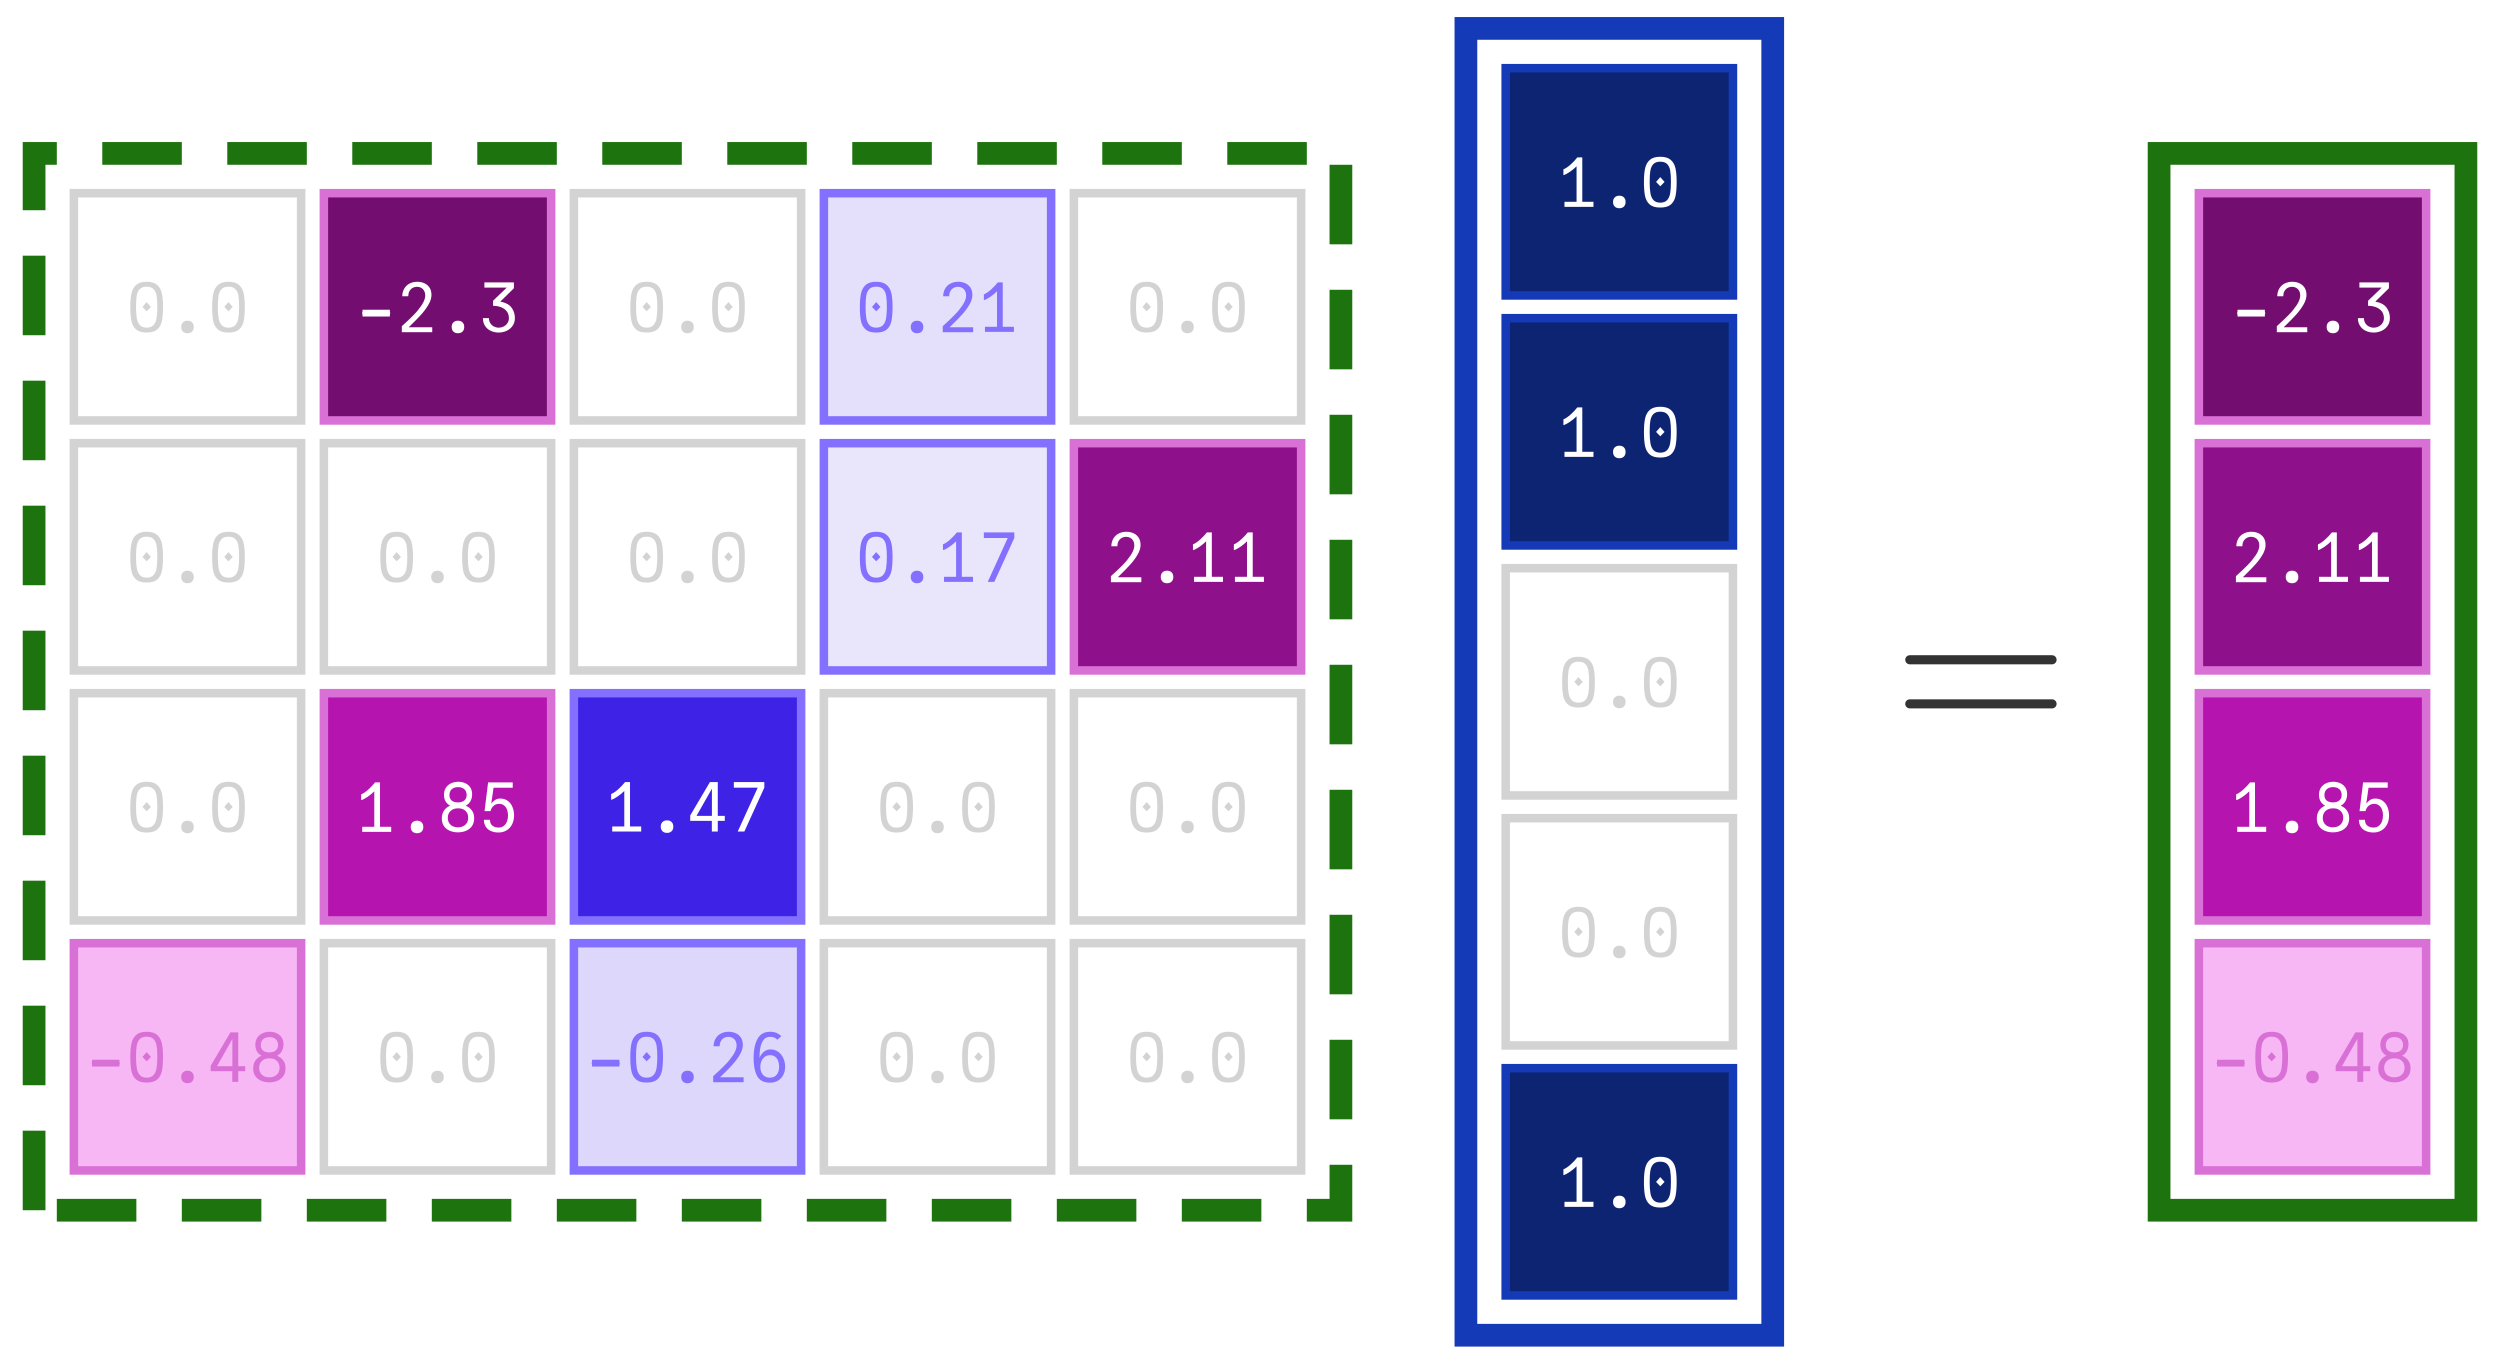
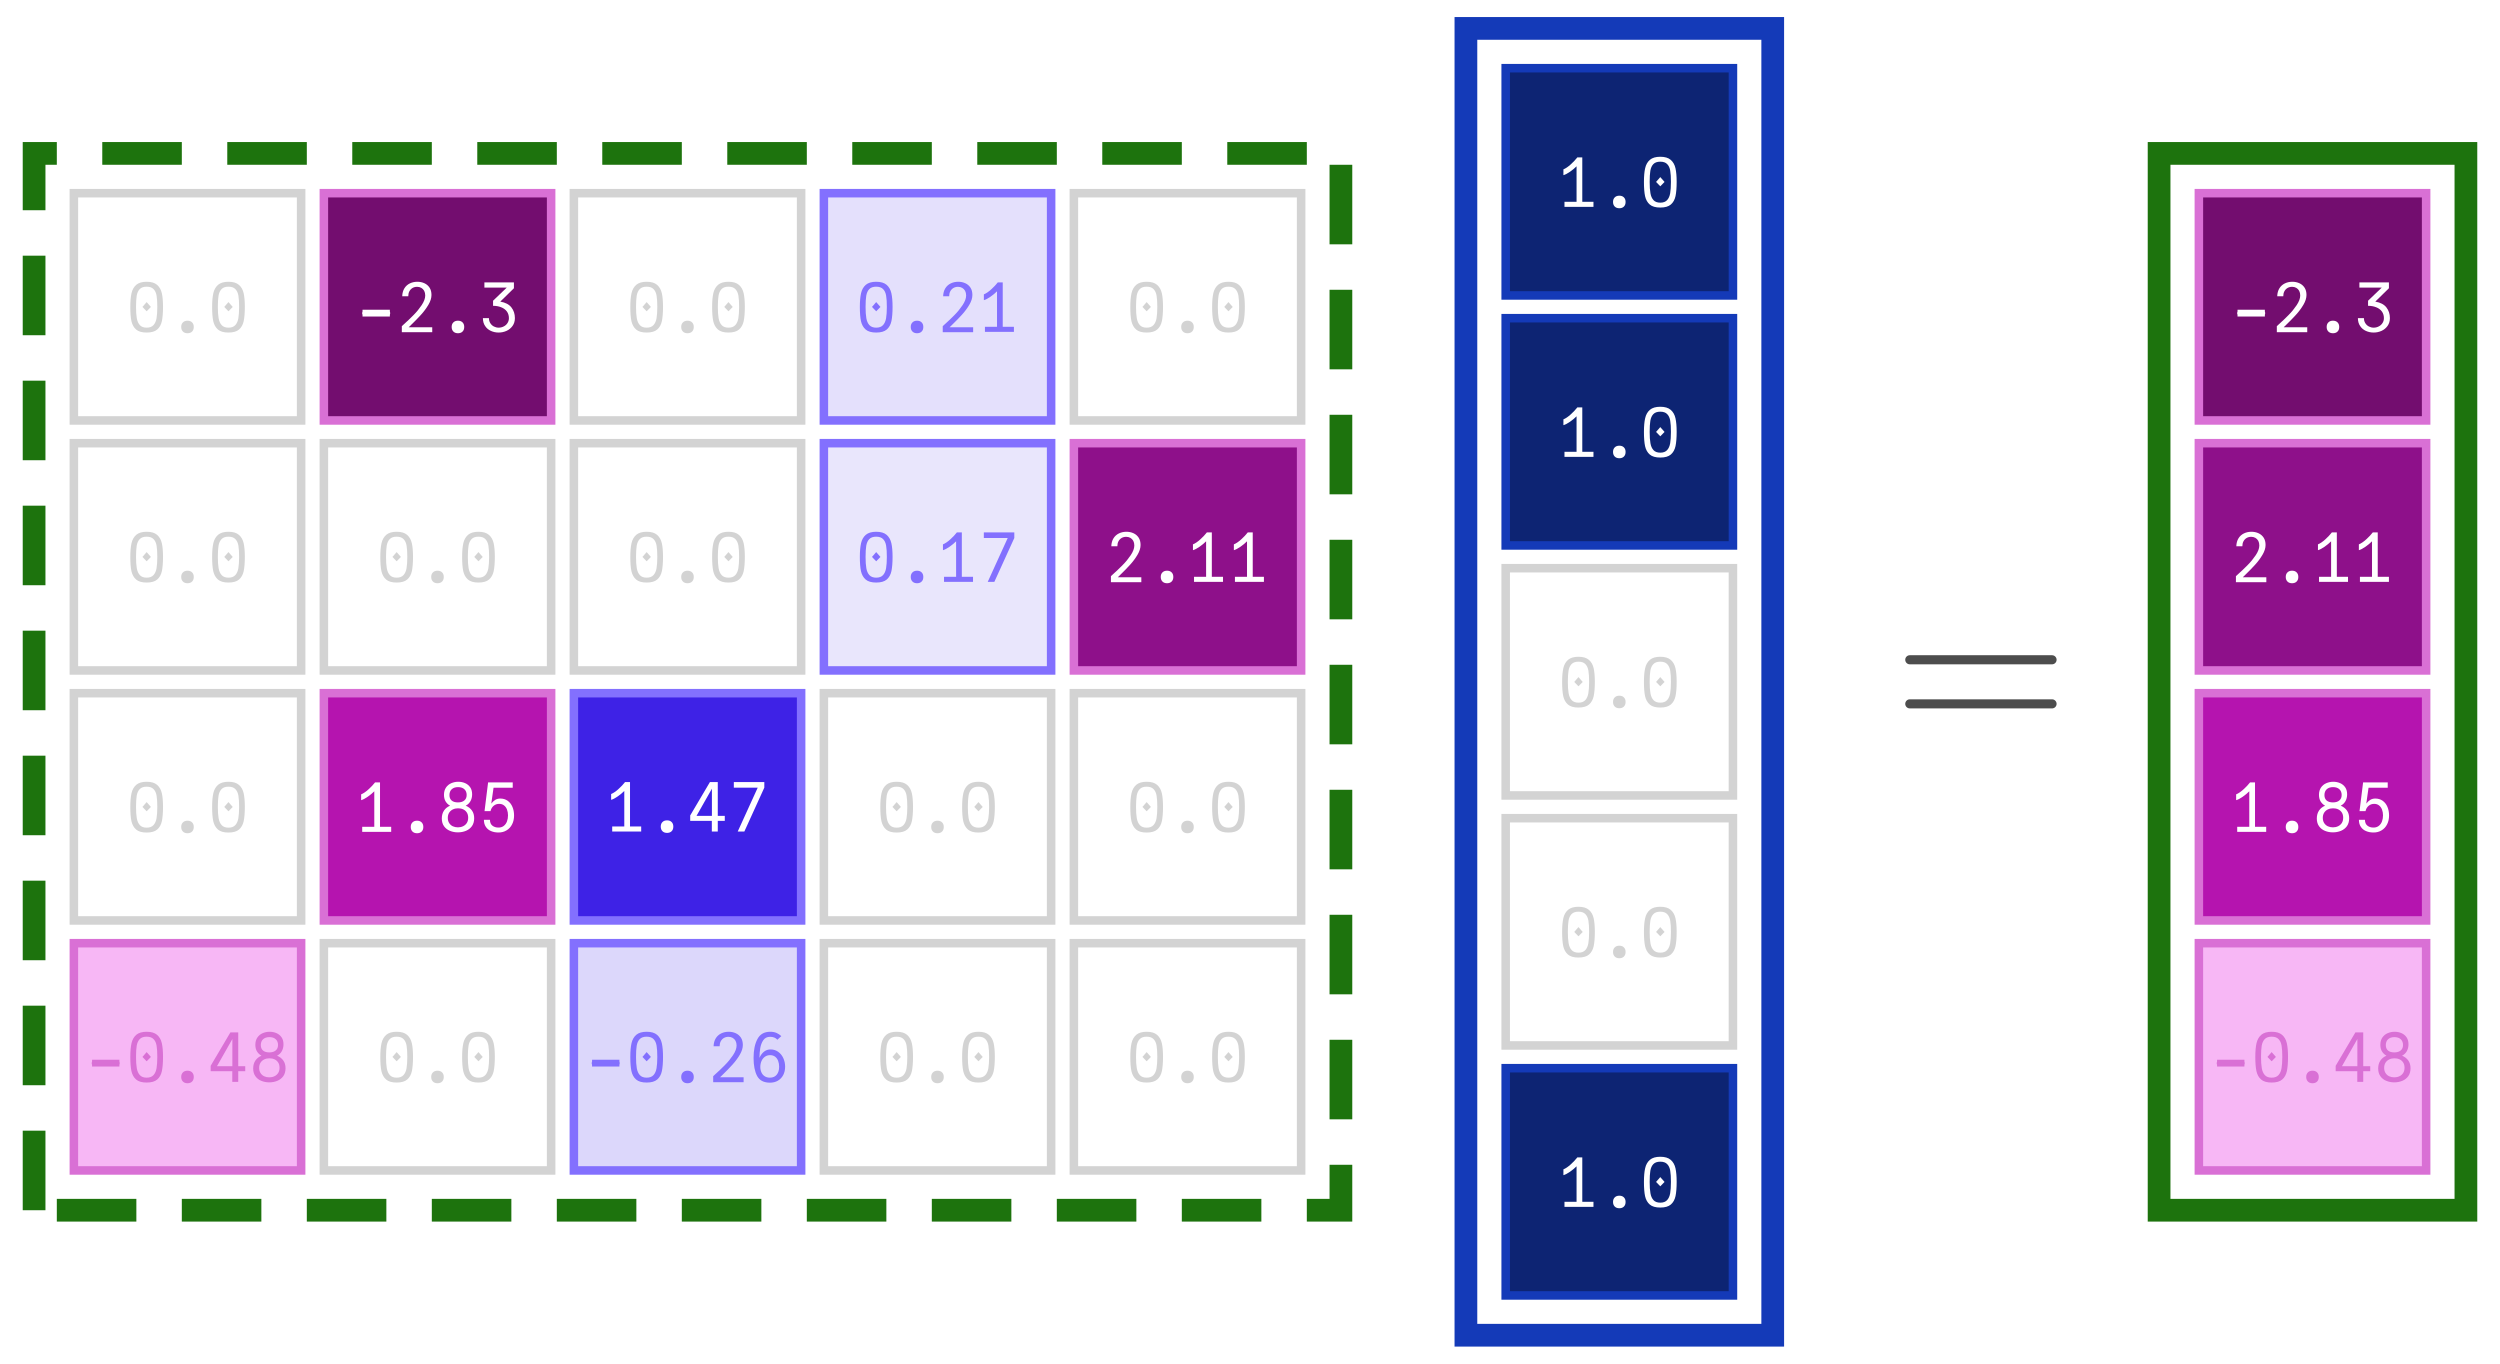
<svg xmlns="http://www.w3.org/2000/svg" xmlns:xlink="http://www.w3.org/1999/xlink" width="220" height="120" viewBox="0 0 220 120">
  <defs>
    <g>
      <g id="glyph-0-0">
        <path d="M 1.805 0.059 C 1.395 0.059 1.086 -0.027 0.879 -0.207 C 0.672 -0.387 0.535 -0.633 0.465 -0.945 C 0.398 -1.262 0.367 -1.68 0.367 -2.195 C 0.367 -2.688 0.402 -3.09 0.473 -3.402 C 0.543 -3.715 0.684 -3.961 0.891 -4.141 C 1.102 -4.32 1.406 -4.41 1.805 -4.41 C 2.207 -4.41 2.512 -4.32 2.719 -4.141 C 2.93 -3.961 3.07 -3.715 3.141 -3.402 C 3.211 -3.09 3.246 -2.688 3.246 -2.195 C 3.246 -1.68 3.211 -1.262 3.145 -0.945 C 3.078 -0.633 2.941 -0.387 2.734 -0.207 C 2.527 -0.027 2.215 0.059 1.805 0.059 Z M 1.434 -2.195 L 1.805 -2.621 L 2.18 -2.195 L 1.805 -1.812 Z M 1.805 -0.371 C 2.07 -0.371 2.27 -0.445 2.406 -0.594 C 2.543 -0.742 2.633 -0.949 2.676 -1.203 C 2.719 -1.461 2.742 -1.793 2.742 -2.195 C 2.742 -2.605 2.723 -2.93 2.68 -3.18 C 2.641 -3.426 2.551 -3.621 2.414 -3.762 C 2.277 -3.906 2.074 -3.977 1.805 -3.977 C 1.535 -3.977 1.332 -3.906 1.195 -3.762 C 1.059 -3.621 0.973 -3.426 0.93 -3.18 C 0.891 -2.934 0.871 -2.605 0.871 -2.195 C 0.871 -1.793 0.891 -1.461 0.938 -1.203 C 0.98 -0.945 1.07 -0.746 1.207 -0.594 C 1.344 -0.445 1.543 -0.371 1.805 -0.371 Z M 1.805 -0.371 " />
      </g>
      <g id="glyph-0-1">
        <path d="M 1.801 0.121 C 1.629 0.121 1.496 0.07 1.398 -0.027 C 1.297 -0.129 1.246 -0.262 1.246 -0.434 C 1.246 -0.605 1.297 -0.738 1.398 -0.836 C 1.496 -0.934 1.629 -0.984 1.801 -0.984 C 1.973 -0.984 2.105 -0.934 2.203 -0.836 C 2.301 -0.738 2.352 -0.605 2.352 -0.434 C 2.352 -0.262 2.305 -0.129 2.203 -0.027 C 2.105 0.07 1.973 0.121 1.801 0.121 Z M 1.801 0.121 " />
      </g>
      <g id="glyph-0-2">
        <path d="M 0.602 -1.492 L 0.566 -1.648 L 0.602 -1.805 L 0.602 -1.949 L 3.008 -1.949 L 3.008 -1.805 L 3.039 -1.648 L 3.008 -1.492 L 3.008 -1.352 L 0.602 -1.352 Z M 0.602 -1.492 " />
      </g>
      <g id="glyph-0-3">
        <path d="M 0.598 -0.629 C 0.934 -0.93 1.234 -1.215 1.496 -1.484 C 1.762 -1.75 1.996 -2.039 2.207 -2.352 C 2.414 -2.664 2.52 -2.949 2.52 -3.203 C 2.52 -3.359 2.488 -3.492 2.43 -3.609 C 2.367 -3.723 2.281 -3.812 2.176 -3.871 C 2.066 -3.934 1.945 -3.965 1.805 -3.965 C 1.652 -3.965 1.52 -3.93 1.402 -3.863 C 1.285 -3.793 1.191 -3.695 1.125 -3.57 C 1.059 -3.445 1.027 -3.297 1.027 -3.133 L 0.496 -3.133 C 0.504 -3.402 0.566 -3.637 0.684 -3.828 C 0.801 -4.02 0.961 -4.164 1.16 -4.262 C 1.359 -4.359 1.578 -4.41 1.824 -4.41 C 2.051 -4.41 2.258 -4.367 2.445 -4.281 C 2.637 -4.195 2.785 -4.066 2.902 -3.891 C 3.016 -3.715 3.07 -3.5 3.07 -3.246 C 3.07 -2.977 2.98 -2.688 2.797 -2.379 C 2.613 -2.07 2.398 -1.781 2.16 -1.52 C 1.922 -1.254 1.625 -0.953 1.277 -0.613 L 1.066 -0.406 L 3.137 -0.406 L 3.137 0.031 L 0.461 0.031 L 0.461 -0.504 Z M 0.598 -0.629 " />
      </g>
      <g id="glyph-0-4">
        <path d="M 0.926 -1.211 C 0.926 -1.043 0.965 -0.895 1.047 -0.766 C 1.129 -0.637 1.234 -0.539 1.363 -0.473 C 1.496 -0.406 1.633 -0.371 1.781 -0.371 C 1.938 -0.371 2.086 -0.406 2.223 -0.477 C 2.359 -0.543 2.473 -0.641 2.555 -0.77 C 2.641 -0.898 2.684 -1.043 2.684 -1.211 C 2.684 -1.438 2.621 -1.633 2.504 -1.797 C 2.383 -1.957 2.219 -2.082 2.008 -2.164 C 1.797 -2.25 1.559 -2.293 1.289 -2.293 L 1.289 -2.742 L 2.496 -3.898 L 0.527 -3.898 L 0.527 -4.352 L 3.125 -4.352 L 3.125 -3.84 L 1.926 -2.664 C 2.375 -2.586 2.703 -2.414 2.906 -2.148 C 3.109 -1.887 3.211 -1.574 3.211 -1.211 C 3.211 -0.945 3.141 -0.715 3.004 -0.523 C 2.867 -0.332 2.691 -0.184 2.469 -0.086 C 2.25 0.012 2.02 0.059 1.777 0.059 C 1.539 0.059 1.316 0.012 1.105 -0.082 C 0.895 -0.176 0.723 -0.316 0.594 -0.512 C 0.461 -0.703 0.395 -0.938 0.395 -1.211 Z M 0.926 -1.211 " />
      </g>
      <g id="glyph-0-5">
        <path d="M 0.574 -0.445 L 1.637 -0.445 L 1.637 -3.57 C 1.477 -3.406 1.285 -3.25 1.059 -3.09 C 0.836 -2.934 0.645 -2.836 0.48 -2.789 L 0.48 -3.301 C 0.68 -3.383 0.898 -3.531 1.129 -3.742 C 1.363 -3.957 1.555 -4.156 1.703 -4.352 L 2.141 -4.352 L 2.141 -0.445 L 3.125 -0.445 L 3.125 0 L 0.574 0 Z M 0.574 -0.445 " />
      </g>
      <g id="glyph-0-6">
        <path d="M 2.578 -3.859 L 0.477 -3.859 L 0.477 -4.352 L 3.16 -4.352 L 3.16 -3.863 L 1.402 0 L 0.82 0 Z M 2.578 -3.859 " />
      </g>
      <g id="glyph-0-7">
        <path d="M 1.797 0.043 C 1.547 0.043 1.316 0 1.098 -0.09 C 0.883 -0.176 0.711 -0.309 0.578 -0.492 C 0.445 -0.676 0.379 -0.902 0.379 -1.176 C 0.379 -1.453 0.445 -1.688 0.578 -1.883 C 0.711 -2.074 0.891 -2.215 1.109 -2.301 C 0.941 -2.395 0.809 -2.523 0.711 -2.684 C 0.617 -2.844 0.57 -3.035 0.57 -3.258 C 0.57 -3.516 0.629 -3.73 0.75 -3.906 C 0.867 -4.078 1.023 -4.203 1.215 -4.285 C 1.406 -4.367 1.609 -4.41 1.828 -4.41 C 2.043 -4.41 2.242 -4.371 2.43 -4.289 C 2.613 -4.211 2.762 -4.086 2.879 -3.922 C 2.992 -3.754 3.047 -3.551 3.047 -3.305 C 3.047 -3.074 2.996 -2.875 2.898 -2.699 C 2.797 -2.523 2.656 -2.391 2.484 -2.305 C 2.715 -2.207 2.898 -2.066 3.031 -1.879 C 3.164 -1.695 3.227 -1.465 3.227 -1.195 C 3.227 -0.922 3.16 -0.691 3.031 -0.504 C 2.898 -0.32 2.723 -0.184 2.508 -0.094 C 2.289 -0.004 2.055 0.043 1.797 0.043 Z M 1.797 -0.398 C 1.961 -0.398 2.113 -0.43 2.25 -0.496 C 2.387 -0.559 2.496 -0.656 2.578 -0.781 C 2.66 -0.91 2.699 -1.066 2.699 -1.246 C 2.699 -1.43 2.66 -1.582 2.578 -1.707 C 2.496 -1.832 2.391 -1.922 2.258 -1.984 C 2.121 -2.047 1.973 -2.074 1.812 -2.074 C 1.645 -2.074 1.492 -2.043 1.355 -1.977 C 1.219 -1.914 1.109 -1.816 1.027 -1.691 C 0.945 -1.562 0.906 -1.41 0.906 -1.234 C 0.906 -1.055 0.945 -0.902 1.027 -0.777 C 1.105 -0.652 1.215 -0.555 1.348 -0.492 C 1.484 -0.43 1.633 -0.398 1.797 -0.398 Z M 1.797 -2.594 C 2.039 -2.594 2.227 -2.648 2.363 -2.766 C 2.5 -2.879 2.566 -3.039 2.566 -3.25 C 2.566 -3.457 2.5 -3.625 2.367 -3.75 C 2.234 -3.875 2.051 -3.938 1.809 -3.938 C 1.57 -3.938 1.387 -3.875 1.25 -3.75 C 1.117 -3.625 1.051 -3.453 1.051 -3.238 C 1.051 -3.035 1.113 -2.875 1.242 -2.762 C 1.371 -2.648 1.559 -2.594 1.797 -2.594 Z M 1.797 -2.594 " />
      </g>
      <g id="glyph-0-8">
        <path d="M 1.77 0.055 C 1.531 0.055 1.316 0.016 1.121 -0.066 C 0.926 -0.145 0.773 -0.266 0.66 -0.434 C 0.543 -0.602 0.484 -0.809 0.484 -1.062 L 1.016 -1.062 C 1.016 -0.836 1.086 -0.664 1.227 -0.551 C 1.367 -0.438 1.547 -0.379 1.766 -0.379 C 1.945 -0.379 2.102 -0.426 2.227 -0.523 C 2.355 -0.621 2.449 -0.75 2.512 -0.914 C 2.574 -1.078 2.605 -1.262 2.605 -1.457 C 2.605 -1.641 2.574 -1.809 2.516 -1.965 C 2.457 -2.117 2.371 -2.238 2.254 -2.328 C 2.137 -2.422 1.992 -2.465 1.824 -2.465 C 1.641 -2.465 1.48 -2.41 1.344 -2.297 C 1.203 -2.18 1.113 -2.027 1.066 -1.828 L 0.539 -1.828 L 0.852 -4.352 L 3.02 -4.352 L 3.02 -3.887 L 1.332 -3.887 L 1.133 -2.488 C 1.242 -2.633 1.363 -2.742 1.488 -2.82 C 1.617 -2.895 1.762 -2.934 1.922 -2.934 C 2.172 -2.934 2.391 -2.867 2.574 -2.738 C 2.758 -2.605 2.898 -2.43 2.992 -2.203 C 3.09 -1.977 3.137 -1.723 3.137 -1.445 C 3.137 -1.152 3.082 -0.891 2.965 -0.664 C 2.852 -0.438 2.691 -0.262 2.484 -0.137 C 2.277 -0.008 2.039 0.055 1.77 0.055 Z M 1.77 0.055 " />
      </g>
      <g id="glyph-0-9">
        <path d="M 2.141 -0.938 L 0.238 -0.938 L 0.238 -1.414 L 1.973 -4.352 L 2.664 -4.352 L 2.664 -1.379 L 3.281 -1.379 L 3.281 -0.938 L 2.664 -0.938 L 2.664 0 L 2.141 0 Z M 2.148 -1.379 L 2.148 -3.77 L 0.793 -1.379 Z M 2.148 -1.379 " />
      </g>
      <g id="glyph-0-10">
        <path d="M 1.859 0.07 C 1.32 0.07 0.945 -0.121 0.73 -0.512 C 0.52 -0.902 0.414 -1.438 0.414 -2.113 C 0.414 -2.789 0.527 -3.34 0.754 -3.77 C 0.98 -4.195 1.355 -4.41 1.879 -4.41 C 2.094 -4.41 2.281 -4.375 2.438 -4.305 C 2.598 -4.234 2.734 -4.141 2.855 -4.027 L 2.508 -3.707 C 2.363 -3.879 2.148 -3.965 1.867 -3.965 C 1.609 -3.965 1.41 -3.867 1.273 -3.672 C 1.137 -3.477 1.051 -3.246 1.004 -2.98 C 0.961 -2.715 0.938 -2.426 0.93 -2.113 C 1.039 -2.352 1.176 -2.535 1.34 -2.664 C 1.504 -2.793 1.695 -2.855 1.914 -2.855 C 2.16 -2.855 2.383 -2.785 2.578 -2.648 C 2.773 -2.508 2.926 -2.324 3.031 -2.09 C 3.137 -1.855 3.191 -1.605 3.191 -1.34 C 3.191 -1.066 3.137 -0.82 3.027 -0.605 C 2.914 -0.391 2.758 -0.227 2.555 -0.105 C 2.355 0.012 2.121 0.07 1.859 0.07 Z M 1.848 -0.371 C 2.113 -0.371 2.312 -0.457 2.453 -0.633 C 2.594 -0.805 2.664 -1.035 2.664 -1.324 C 2.664 -1.512 2.637 -1.688 2.578 -1.844 C 2.52 -2 2.43 -2.121 2.312 -2.215 C 2.191 -2.305 2.047 -2.352 1.871 -2.352 C 1.695 -2.352 1.543 -2.305 1.41 -2.211 C 1.281 -2.117 1.18 -1.992 1.113 -1.836 C 1.043 -1.68 1.008 -1.504 1.008 -1.312 C 1.008 -1.133 1.043 -0.969 1.109 -0.828 C 1.176 -0.684 1.273 -0.57 1.398 -0.492 C 1.527 -0.41 1.676 -0.371 1.848 -0.371 Z M 1.848 -0.371 " />
      </g>
      <g id="glyph-1-0">
        <path d="M 14.441 -6.941 C 14.441 -7.16 14.262 -7.34 14.039 -7.34 L 1.52 -7.34 C 1.301 -7.34 1.121 -7.16 1.121 -6.941 C 1.121 -6.719 1.301 -6.539 1.52 -6.539 L 14.039 -6.539 C 14.262 -6.539 14.441 -6.719 14.441 -6.941 Z M 14.441 -3.059 C 14.441 -3.281 14.262 -3.461 14.039 -3.461 L 1.52 -3.461 C 1.301 -3.461 1.121 -3.281 1.121 -3.059 C 1.121 -2.84 1.301 -2.66 1.52 -2.66 L 14.039 -2.66 C 14.262 -2.66 14.441 -2.84 14.441 -3.059 Z M 14.441 -3.059 " />
      </g>
    </g>
  </defs>
  <rect x="-22" y="-12" width="264" height="144" fill="rgb(100%, 100%, 100%)" fill-opacity="1" />
  <path fill-rule="nonzero" fill="rgb(100%, 100%, 100%)" fill-opacity="1" stroke-width="0.75" stroke-linecap="butt" stroke-linejoin="miter" stroke="rgb(82.745%, 82.745%, 82.745%)" stroke-opacity="1" stroke-miterlimit="10" d="M 6.5 37 L 6.5 17 L 26.5 17 L 26.5 37 Z M 6.5 37 " />
  <g fill="rgb(82.745%, 82.745%, 82.745%)" fill-opacity="1">
    <use xlink:href="#glyph-0-0" x="11.1" y="29.205" />
    <use xlink:href="#glyph-0-1" x="14.7" y="29.205" />
    <use xlink:href="#glyph-0-0" x="18.3" y="29.205" />
  </g>
  <path fill-rule="nonzero" fill="rgb(45%, 5%, 43.491%)" fill-opacity="1" stroke-width="0.75" stroke-linecap="butt" stroke-linejoin="miter" stroke="rgb(85.156%, 43.75%, 83.594%)" stroke-opacity="1" stroke-miterlimit="10" d="M 28.5 37 L 28.5 17 L 48.5 17 L 48.5 37 Z M 28.5 37 " />
  <g fill="rgb(100%, 100%, 100%)" fill-opacity="1">
    <use xlink:href="#glyph-0-2" x="31.3" y="29.205" />
    <use xlink:href="#glyph-0-3" x="34.9" y="29.205" />
    <use xlink:href="#glyph-0-1" x="38.5" y="29.205" />
    <use xlink:href="#glyph-0-4" x="42.1" y="29.205" />
  </g>
  <path fill-rule="nonzero" fill="rgb(100%, 100%, 100%)" fill-opacity="1" stroke-width="0.75" stroke-linecap="butt" stroke-linejoin="miter" stroke="rgb(82.745%, 82.745%, 82.745%)" stroke-opacity="1" stroke-miterlimit="10" d="M 50.5 37 L 50.5 17 L 70.5 17 L 70.5 37 Z M 50.5 37 " />
  <g fill="rgb(82.745%, 82.745%, 82.745%)" fill-opacity="1">
    <use xlink:href="#glyph-0-0" x="55.1" y="29.205" />
    <use xlink:href="#glyph-0-1" x="58.7" y="29.205" />
    <use xlink:href="#glyph-0-0" x="62.3" y="29.205" />
  </g>
  <path fill-rule="nonzero" fill="rgb(89.337%, 87.824%, 98.647%)" fill-opacity="1" stroke-width="0.75" stroke-linecap="butt" stroke-linejoin="miter" stroke="rgb(51.562%, 43.75%, 99.609%)" stroke-opacity="1" stroke-miterlimit="10" d="M 72.5 37 L 72.5 17 L 92.5 17 L 92.5 37 Z M 72.5 37 " />
  <g fill="rgb(51.562%, 43.75%, 99.609%)" fill-opacity="1">
    <use xlink:href="#glyph-0-0" x="75.3" y="29.205" />
    <use xlink:href="#glyph-0-1" x="78.9" y="29.205" />
    <use xlink:href="#glyph-0-3" x="82.5" y="29.205" />
    <use xlink:href="#glyph-0-5" x="86.1" y="29.205" />
  </g>
  <path fill-rule="nonzero" fill="rgb(100%, 100%, 100%)" fill-opacity="1" stroke-width="0.75" stroke-linecap="butt" stroke-linejoin="miter" stroke="rgb(82.745%, 82.745%, 82.745%)" stroke-opacity="1" stroke-miterlimit="10" d="M 94.5 37 L 94.5 17 L 114.5 17 L 114.5 37 Z M 94.5 37 " />
  <g fill="rgb(82.745%, 82.745%, 82.745%)" fill-opacity="1">
    <use xlink:href="#glyph-0-0" x="99.1" y="29.205" />
    <use xlink:href="#glyph-0-1" x="102.7" y="29.205" />
    <use xlink:href="#glyph-0-0" x="106.3" y="29.205" />
  </g>
  <path fill-rule="nonzero" fill="rgb(100%, 100%, 100%)" fill-opacity="1" stroke-width="0.75" stroke-linecap="butt" stroke-linejoin="miter" stroke="rgb(82.745%, 82.745%, 82.745%)" stroke-opacity="1" stroke-miterlimit="10" d="M 6.5 59 L 6.5 39 L 26.5 39 L 26.5 59 Z M 6.5 59 " />
  <g fill="rgb(82.745%, 82.745%, 82.745%)" fill-opacity="1">
    <use xlink:href="#glyph-0-0" x="11.1" y="51.205" />
    <use xlink:href="#glyph-0-1" x="14.7" y="51.205" />
    <use xlink:href="#glyph-0-0" x="18.3" y="51.205" />
  </g>
  <path fill-rule="nonzero" fill="rgb(100%, 100%, 100%)" fill-opacity="1" stroke-width="0.75" stroke-linecap="butt" stroke-linejoin="miter" stroke="rgb(82.745%, 82.745%, 82.745%)" stroke-opacity="1" stroke-miterlimit="10" d="M 28.5 59 L 28.5 39 L 48.5 39 L 48.5 59 Z M 28.5 59 " />
  <g fill="rgb(82.745%, 82.745%, 82.745%)" fill-opacity="1">
    <use xlink:href="#glyph-0-0" x="33.1" y="51.205" />
    <use xlink:href="#glyph-0-1" x="36.7" y="51.205" />
    <use xlink:href="#glyph-0-0" x="40.3" y="51.205" />
  </g>
  <path fill-rule="nonzero" fill="rgb(100%, 100%, 100%)" fill-opacity="1" stroke-width="0.75" stroke-linecap="butt" stroke-linejoin="miter" stroke="rgb(82.745%, 82.745%, 82.745%)" stroke-opacity="1" stroke-miterlimit="10" d="M 50.5 59 L 50.5 39 L 70.5 39 L 70.5 59 Z M 50.5 59 " />
  <g fill="rgb(82.745%, 82.745%, 82.745%)" fill-opacity="1">
    <use xlink:href="#glyph-0-0" x="55.1" y="51.205" />
    <use xlink:href="#glyph-0-1" x="58.7" y="51.205" />
    <use xlink:href="#glyph-0-0" x="62.3" y="51.205" />
  </g>
  <path fill-rule="nonzero" fill="rgb(91.243%, 90%, 98.889%)" fill-opacity="1" stroke-width="0.75" stroke-linecap="butt" stroke-linejoin="miter" stroke="rgb(51.562%, 43.75%, 99.609%)" stroke-opacity="1" stroke-miterlimit="10" d="M 72.5 59 L 72.5 39 L 92.5 39 L 92.5 59 Z M 72.5 59 " />
  <g fill="rgb(51.562%, 43.75%, 99.609%)" fill-opacity="1">
    <use xlink:href="#glyph-0-0" x="75.3" y="51.205" />
    <use xlink:href="#glyph-0-1" x="78.9" y="51.205" />
    <use xlink:href="#glyph-0-5" x="82.5" y="51.205" />
    <use xlink:href="#glyph-0-6" x="86.1" y="51.205" />
  </g>
  <path fill-rule="nonzero" fill="rgb(55.882%, 6.209%, 54.008%)" fill-opacity="1" stroke-width="0.75" stroke-linecap="butt" stroke-linejoin="miter" stroke="rgb(85.156%, 43.75%, 83.594%)" stroke-opacity="1" stroke-miterlimit="10" d="M 94.5 59 L 94.5 39 L 114.5 39 L 114.5 59 Z M 94.5 59 " />
  <g fill="rgb(100%, 100%, 100%)" fill-opacity="1">
    <use xlink:href="#glyph-0-3" x="97.3" y="51.205" />
    <use xlink:href="#glyph-0-1" x="100.9" y="51.205" />
    <use xlink:href="#glyph-0-5" x="104.5" y="51.205" />
    <use xlink:href="#glyph-0-5" x="108.1" y="51.205" />
  </g>
  <path fill-rule="nonzero" fill="rgb(100%, 100%, 100%)" fill-opacity="1" stroke-width="0.75" stroke-linecap="butt" stroke-linejoin="miter" stroke="rgb(82.745%, 82.745%, 82.745%)" stroke-opacity="1" stroke-miterlimit="10" d="M 6.5 81 L 6.5 61 L 26.5 61 L 26.5 81 Z M 6.5 81 " />
  <g fill="rgb(82.745%, 82.745%, 82.745%)" fill-opacity="1">
    <use xlink:href="#glyph-0-0" x="11.1" y="73.205" />
    <use xlink:href="#glyph-0-1" x="14.7" y="73.205" />
    <use xlink:href="#glyph-0-0" x="18.3" y="73.205" />
  </g>
  <path fill-rule="nonzero" fill="rgb(71.059%, 7.895%, 68.675%)" fill-opacity="1" stroke-width="0.75" stroke-linecap="butt" stroke-linejoin="miter" stroke="rgb(85.156%, 43.75%, 83.594%)" stroke-opacity="1" stroke-miterlimit="10" d="M 28.5 81 L 28.5 61 L 48.5 61 L 48.5 81 Z M 28.5 81 " />
  <g fill="rgb(100%, 100%, 100%)" fill-opacity="1">
    <use xlink:href="#glyph-0-5" x="31.3" y="73.205" />
    <use xlink:href="#glyph-0-1" x="34.9" y="73.205" />
    <use xlink:href="#glyph-0-7" x="38.5" y="73.205" />
    <use xlink:href="#glyph-0-8" x="42.1" y="73.205" />
  </g>
  <path fill-rule="nonzero" fill="rgb(24.176%, 13.412%, 90.379%)" fill-opacity="1" stroke-width="0.75" stroke-linecap="butt" stroke-linejoin="miter" stroke="rgb(51.562%, 43.75%, 99.609%)" stroke-opacity="1" stroke-miterlimit="10" d="M 50.5 81 L 50.5 61 L 70.5 61 L 70.5 81 Z M 50.5 81 " />
  <g fill="rgb(100%, 100%, 100%)" fill-opacity="1">
    <use xlink:href="#glyph-0-5" x="53.3" y="73.175" />
    <use xlink:href="#glyph-0-1" x="56.9" y="73.175" />
    <use xlink:href="#glyph-0-9" x="60.5" y="73.175" />
    <use xlink:href="#glyph-0-6" x="64.1" y="73.175" />
  </g>
  <path fill-rule="nonzero" fill="rgb(100%, 100%, 100%)" fill-opacity="1" stroke-width="0.75" stroke-linecap="butt" stroke-linejoin="miter" stroke="rgb(82.745%, 82.745%, 82.745%)" stroke-opacity="1" stroke-miterlimit="10" d="M 72.5 81 L 72.5 61 L 92.5 61 L 92.5 81 Z M 72.5 81 " />
  <g fill="rgb(82.745%, 82.745%, 82.745%)" fill-opacity="1">
    <use xlink:href="#glyph-0-0" x="77.1" y="73.205" />
    <use xlink:href="#glyph-0-1" x="80.7" y="73.205" />
    <use xlink:href="#glyph-0-0" x="84.3" y="73.205" />
  </g>
  <path fill-rule="nonzero" fill="rgb(100%, 100%, 100%)" fill-opacity="1" stroke-width="0.75" stroke-linecap="butt" stroke-linejoin="miter" stroke="rgb(82.745%, 82.745%, 82.745%)" stroke-opacity="1" stroke-miterlimit="10" d="M 94.5 81 L 94.5 61 L 114.5 61 L 114.5 81 Z M 94.5 81 " />
  <g fill="rgb(82.745%, 82.745%, 82.745%)" fill-opacity="1">
    <use xlink:href="#glyph-0-0" x="99.1" y="73.205" />
    <use xlink:href="#glyph-0-1" x="102.7" y="73.205" />
    <use xlink:href="#glyph-0-0" x="106.3" y="73.205" />
  </g>
  <path fill-rule="nonzero" fill="rgb(96.869%, 71.824%, 95.924%)" fill-opacity="1" stroke-width="0.75" stroke-linecap="butt" stroke-linejoin="miter" stroke="rgb(85.156%, 43.75%, 83.594%)" stroke-opacity="1" stroke-miterlimit="10" d="M 6.5 103 L 6.5 83 L 26.5 83 L 26.5 103 Z M 6.5 103 " />
  <g fill="rgb(85.156%, 43.75%, 83.594%)" fill-opacity="1">
    <use xlink:href="#glyph-0-2" x="7.5" y="95.205" />
    <use xlink:href="#glyph-0-0" x="11.1" y="95.205" />
    <use xlink:href="#glyph-0-1" x="14.7" y="95.205" />
    <use xlink:href="#glyph-0-9" x="18.3" y="95.205" />
    <use xlink:href="#glyph-0-7" x="21.9" y="95.205" />
  </g>
  <path fill-rule="nonzero" fill="rgb(100%, 100%, 100%)" fill-opacity="1" stroke-width="0.75" stroke-linecap="butt" stroke-linejoin="miter" stroke="rgb(82.745%, 82.745%, 82.745%)" stroke-opacity="1" stroke-miterlimit="10" d="M 28.5 103 L 28.5 83 L 48.5 83 L 48.5 103 Z M 28.5 103 " />
  <g fill="rgb(82.745%, 82.745%, 82.745%)" fill-opacity="1">
    <use xlink:href="#glyph-0-0" x="33.1" y="95.205" />
    <use xlink:href="#glyph-0-1" x="36.7" y="95.205" />
    <use xlink:href="#glyph-0-0" x="40.3" y="95.205" />
  </g>
  <path fill-rule="nonzero" fill="rgb(86.401%, 84.471%, 98.275%)" fill-opacity="1" stroke-width="0.75" stroke-linecap="butt" stroke-linejoin="miter" stroke="rgb(51.562%, 43.75%, 99.609%)" stroke-opacity="1" stroke-miterlimit="10" d="M 50.5 103 L 50.5 83 L 70.5 83 L 70.5 103 Z M 50.5 103 " />
  <g fill="rgb(51.562%, 43.75%, 99.609%)" fill-opacity="1">
    <use xlink:href="#glyph-0-2" x="51.5" y="95.205" />
    <use xlink:href="#glyph-0-0" x="55.1" y="95.205" />
    <use xlink:href="#glyph-0-1" x="58.7" y="95.205" />
    <use xlink:href="#glyph-0-3" x="62.3" y="95.205" />
    <use xlink:href="#glyph-0-10" x="65.9" y="95.205" />
  </g>
  <path fill-rule="nonzero" fill="rgb(100%, 100%, 100%)" fill-opacity="1" stroke-width="0.75" stroke-linecap="butt" stroke-linejoin="miter" stroke="rgb(82.745%, 82.745%, 82.745%)" stroke-opacity="1" stroke-miterlimit="10" d="M 72.5 103 L 72.5 83 L 92.5 83 L 92.5 103 Z M 72.5 103 " />
  <g fill="rgb(82.745%, 82.745%, 82.745%)" fill-opacity="1">
    <use xlink:href="#glyph-0-0" x="77.1" y="95.205" />
    <use xlink:href="#glyph-0-1" x="80.7" y="95.205" />
    <use xlink:href="#glyph-0-0" x="84.3" y="95.205" />
  </g>
  <path fill-rule="nonzero" fill="rgb(100%, 100%, 100%)" fill-opacity="1" stroke-width="0.75" stroke-linecap="butt" stroke-linejoin="miter" stroke="rgb(82.745%, 82.745%, 82.745%)" stroke-opacity="1" stroke-miterlimit="10" d="M 94.5 103 L 94.5 83 L 114.5 83 L 114.5 103 Z M 94.5 103 " />
  <g fill="rgb(82.745%, 82.745%, 82.745%)" fill-opacity="1">
    <use xlink:href="#glyph-0-0" x="99.1" y="95.205" />
    <use xlink:href="#glyph-0-1" x="102.7" y="95.205" />
    <use xlink:href="#glyph-0-0" x="106.3" y="95.205" />
  </g>
  <path fill="none" stroke-width="2" stroke-linecap="butt" stroke-linejoin="miter" stroke="rgb(11.353%, 45%, 5%)" stroke-opacity="1" stroke-dasharray="7 4" stroke-miterlimit="10" d="M 3 106.5 L 3 13.5 L 118 13.5 L 118 106.5 Z M 3 106.5 " />
  <path fill-rule="nonzero" fill="rgb(5%, 14.195%, 45%)" fill-opacity="1" stroke-width="0.75" stroke-linecap="butt" stroke-linejoin="miter" stroke="rgb(8%, 22.711%, 72%)" stroke-opacity="1" stroke-miterlimit="10" d="M 132.5 26 L 132.5 6 L 152.5 6 L 152.5 26 Z M 132.5 26 " />
  <g fill="rgb(100%, 100%, 100%)" fill-opacity="1">
    <use xlink:href="#glyph-0-5" x="137.1" y="18.205" />
    <use xlink:href="#glyph-0-1" x="140.7" y="18.205" />
    <use xlink:href="#glyph-0-0" x="144.3" y="18.205" />
  </g>
  <path fill-rule="nonzero" fill="rgb(5%, 14.195%, 45%)" fill-opacity="1" stroke-width="0.75" stroke-linecap="butt" stroke-linejoin="miter" stroke="rgb(8%, 22.711%, 72%)" stroke-opacity="1" stroke-miterlimit="10" d="M 132.5 48 L 132.5 28 L 152.5 28 L 152.5 48 Z M 132.5 48 " />
  <g fill="rgb(100%, 100%, 100%)" fill-opacity="1">
    <use xlink:href="#glyph-0-5" x="137.1" y="40.205" />
    <use xlink:href="#glyph-0-1" x="140.7" y="40.205" />
    <use xlink:href="#glyph-0-0" x="144.3" y="40.205" />
  </g>
  <path fill-rule="nonzero" fill="rgb(100%, 100%, 100%)" fill-opacity="1" stroke-width="0.75" stroke-linecap="butt" stroke-linejoin="miter" stroke="rgb(82.745%, 82.745%, 82.745%)" stroke-opacity="1" stroke-miterlimit="10" d="M 132.5 70 L 132.5 50 L 152.5 50 L 152.5 70 Z M 132.5 70 " />
  <g fill="rgb(82.745%, 82.745%, 82.745%)" fill-opacity="1">
    <use xlink:href="#glyph-0-0" x="137.1" y="62.205" />
    <use xlink:href="#glyph-0-1" x="140.7" y="62.205" />
    <use xlink:href="#glyph-0-0" x="144.3" y="62.205" />
  </g>
  <path fill-rule="nonzero" fill="rgb(100%, 100%, 100%)" fill-opacity="1" stroke-width="0.75" stroke-linecap="butt" stroke-linejoin="miter" stroke="rgb(82.745%, 82.745%, 82.745%)" stroke-opacity="1" stroke-miterlimit="10" d="M 132.5 92 L 132.5 72 L 152.5 72 L 152.5 92 Z M 132.5 92 " />
  <g fill="rgb(82.745%, 82.745%, 82.745%)" fill-opacity="1">
    <use xlink:href="#glyph-0-0" x="137.1" y="84.205" />
    <use xlink:href="#glyph-0-1" x="140.7" y="84.205" />
    <use xlink:href="#glyph-0-0" x="144.3" y="84.205" />
  </g>
  <path fill-rule="nonzero" fill="rgb(5%, 14.195%, 45%)" fill-opacity="1" stroke-width="0.75" stroke-linecap="butt" stroke-linejoin="miter" stroke="rgb(8%, 22.711%, 72%)" stroke-opacity="1" stroke-miterlimit="10" d="M 132.5 114 L 132.5 94 L 152.5 94 L 152.5 114 Z M 132.5 114 " />
  <g fill="rgb(100%, 100%, 100%)" fill-opacity="1">
    <use xlink:href="#glyph-0-5" x="137.1" y="106.205" />
    <use xlink:href="#glyph-0-1" x="140.7" y="106.205" />
    <use xlink:href="#glyph-0-0" x="144.3" y="106.205" />
  </g>
  <path fill="none" stroke-width="2" stroke-linecap="butt" stroke-linejoin="miter" stroke="rgb(8%, 22.711%, 72%)" stroke-opacity="1" stroke-miterlimit="10" d="M 129 117.5 L 129 2.5 L 156 2.5 L 156 117.5 Z M 129 117.5 " />
-   <g fill="rgb(20%, 20%, 20%)" fill-opacity="1">
+   <g fill="rgb(30%, 30%, 30%)" fill-opacity="1">
    <use xlink:href="#glyph-1-0" x="166.54" y="65" />
  </g>
  <path fill-rule="nonzero" fill="rgb(45%, 5%, 43.491%)" fill-opacity="1" stroke-width="0.75" stroke-linecap="butt" stroke-linejoin="miter" stroke="rgb(85.156%, 43.75%, 83.594%)" stroke-opacity="1" stroke-miterlimit="10" d="M 193.5 37 L 193.5 17 L 213.5 17 L 213.5 37 Z M 193.5 37 " />
  <g fill="rgb(100%, 100%, 100%)" fill-opacity="1">
    <use xlink:href="#glyph-0-2" x="196.3" y="29.205" />
    <use xlink:href="#glyph-0-3" x="199.9" y="29.205" />
    <use xlink:href="#glyph-0-1" x="203.5" y="29.205" />
    <use xlink:href="#glyph-0-4" x="207.1" y="29.205" />
  </g>
  <path fill-rule="nonzero" fill="rgb(55.882%, 6.209%, 54.008%)" fill-opacity="1" stroke-width="0.75" stroke-linecap="butt" stroke-linejoin="miter" stroke="rgb(85.156%, 43.75%, 83.594%)" stroke-opacity="1" stroke-miterlimit="10" d="M 193.5 59 L 193.5 39 L 213.5 39 L 213.5 59 Z M 193.5 59 " />
  <g fill="rgb(100%, 100%, 100%)" fill-opacity="1">
    <use xlink:href="#glyph-0-3" x="196.3" y="51.205" />
    <use xlink:href="#glyph-0-1" x="199.9" y="51.205" />
    <use xlink:href="#glyph-0-5" x="203.5" y="51.205" />
    <use xlink:href="#glyph-0-5" x="207.1" y="51.205" />
  </g>
  <path fill-rule="nonzero" fill="rgb(71.059%, 7.895%, 68.675%)" fill-opacity="1" stroke-width="0.75" stroke-linecap="butt" stroke-linejoin="miter" stroke="rgb(85.156%, 43.75%, 83.594%)" stroke-opacity="1" stroke-miterlimit="10" d="M 193.5 81 L 193.5 61 L 213.5 61 L 213.5 81 Z M 193.5 81 " />
  <g fill="rgb(100%, 100%, 100%)" fill-opacity="1">
    <use xlink:href="#glyph-0-5" x="196.3" y="73.205" />
    <use xlink:href="#glyph-0-1" x="199.9" y="73.205" />
    <use xlink:href="#glyph-0-7" x="203.5" y="73.205" />
    <use xlink:href="#glyph-0-8" x="207.1" y="73.205" />
  </g>
  <path fill-rule="nonzero" fill="rgb(96.869%, 71.824%, 95.924%)" fill-opacity="1" stroke-width="0.75" stroke-linecap="butt" stroke-linejoin="miter" stroke="rgb(85.156%, 43.75%, 83.594%)" stroke-opacity="1" stroke-miterlimit="10" d="M 193.5 103 L 193.5 83 L 213.5 83 L 213.5 103 Z M 193.5 103 " />
  <g fill="rgb(85.156%, 43.75%, 83.594%)" fill-opacity="1">
    <use xlink:href="#glyph-0-2" x="194.5" y="95.205" />
    <use xlink:href="#glyph-0-0" x="198.1" y="95.205" />
    <use xlink:href="#glyph-0-1" x="201.7" y="95.205" />
    <use xlink:href="#glyph-0-9" x="205.3" y="95.205" />
    <use xlink:href="#glyph-0-7" x="208.9" y="95.205" />
  </g>
  <path fill="none" stroke-width="2" stroke-linecap="butt" stroke-linejoin="miter" stroke="rgb(11.353%, 45%, 5%)" stroke-opacity="1" stroke-miterlimit="10" d="M 190 106.5 L 190 13.5 L 217 13.5 L 217 106.5 Z M 190 106.5 " />
</svg>
